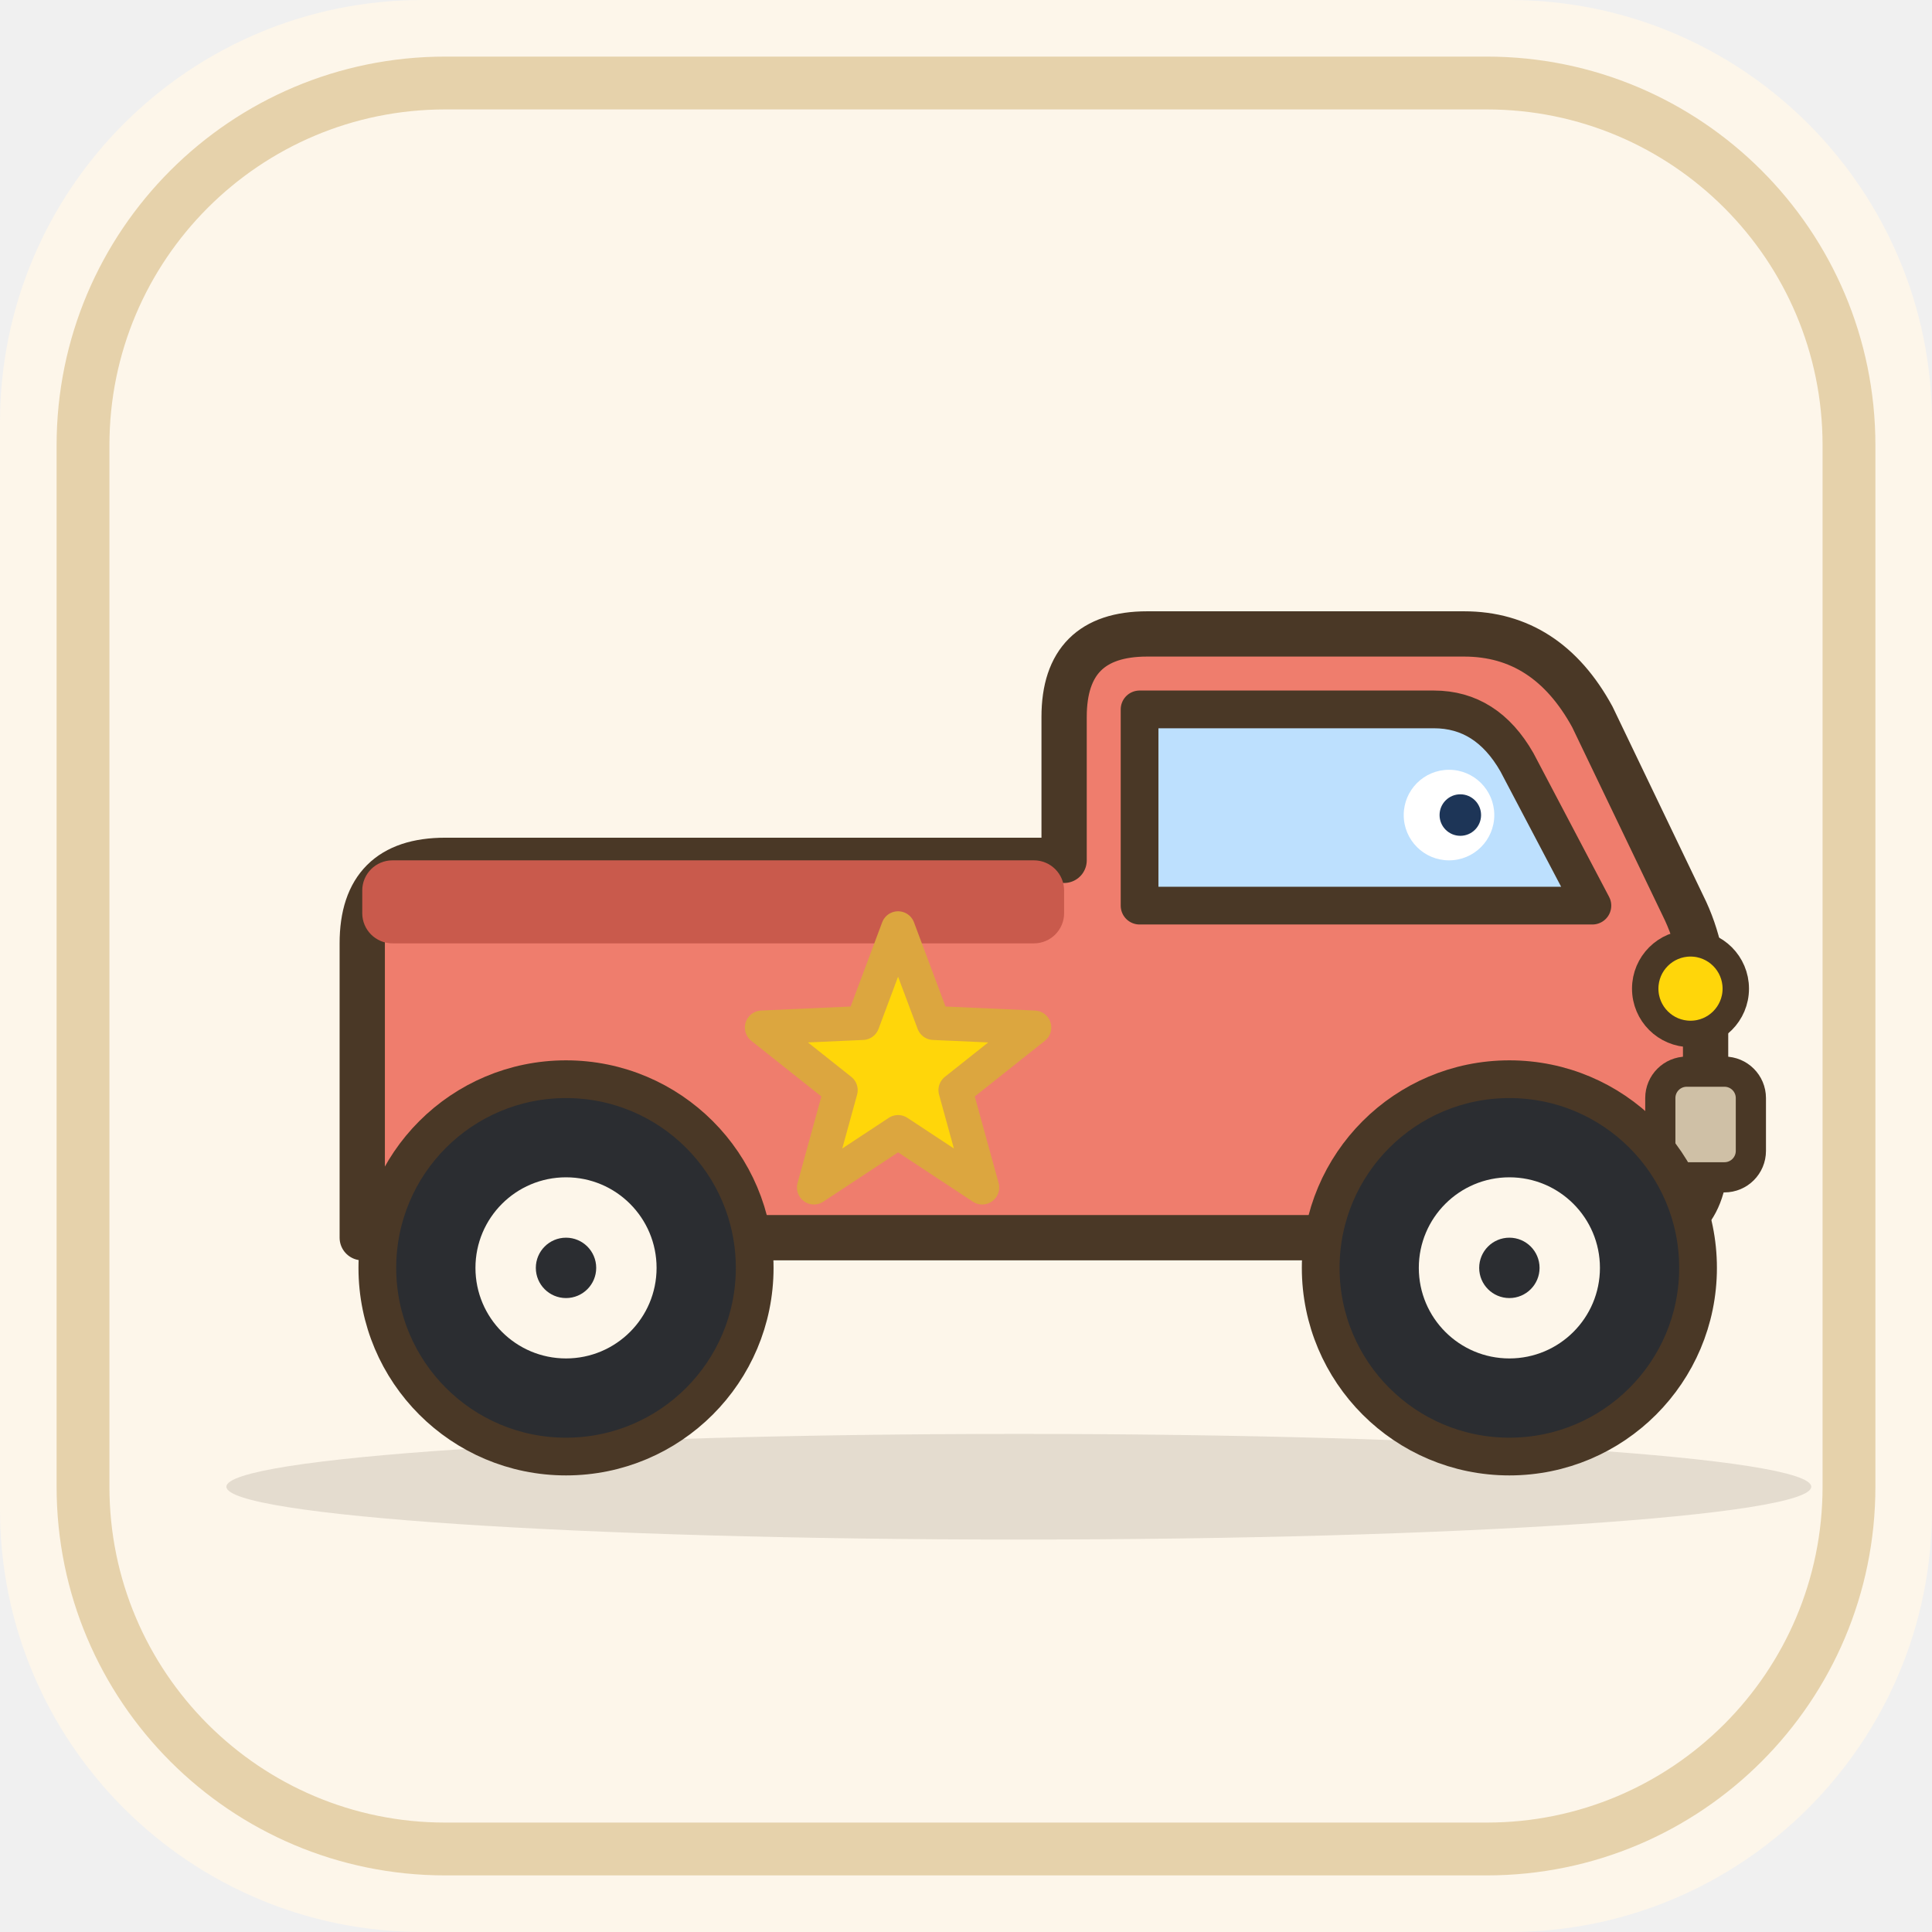
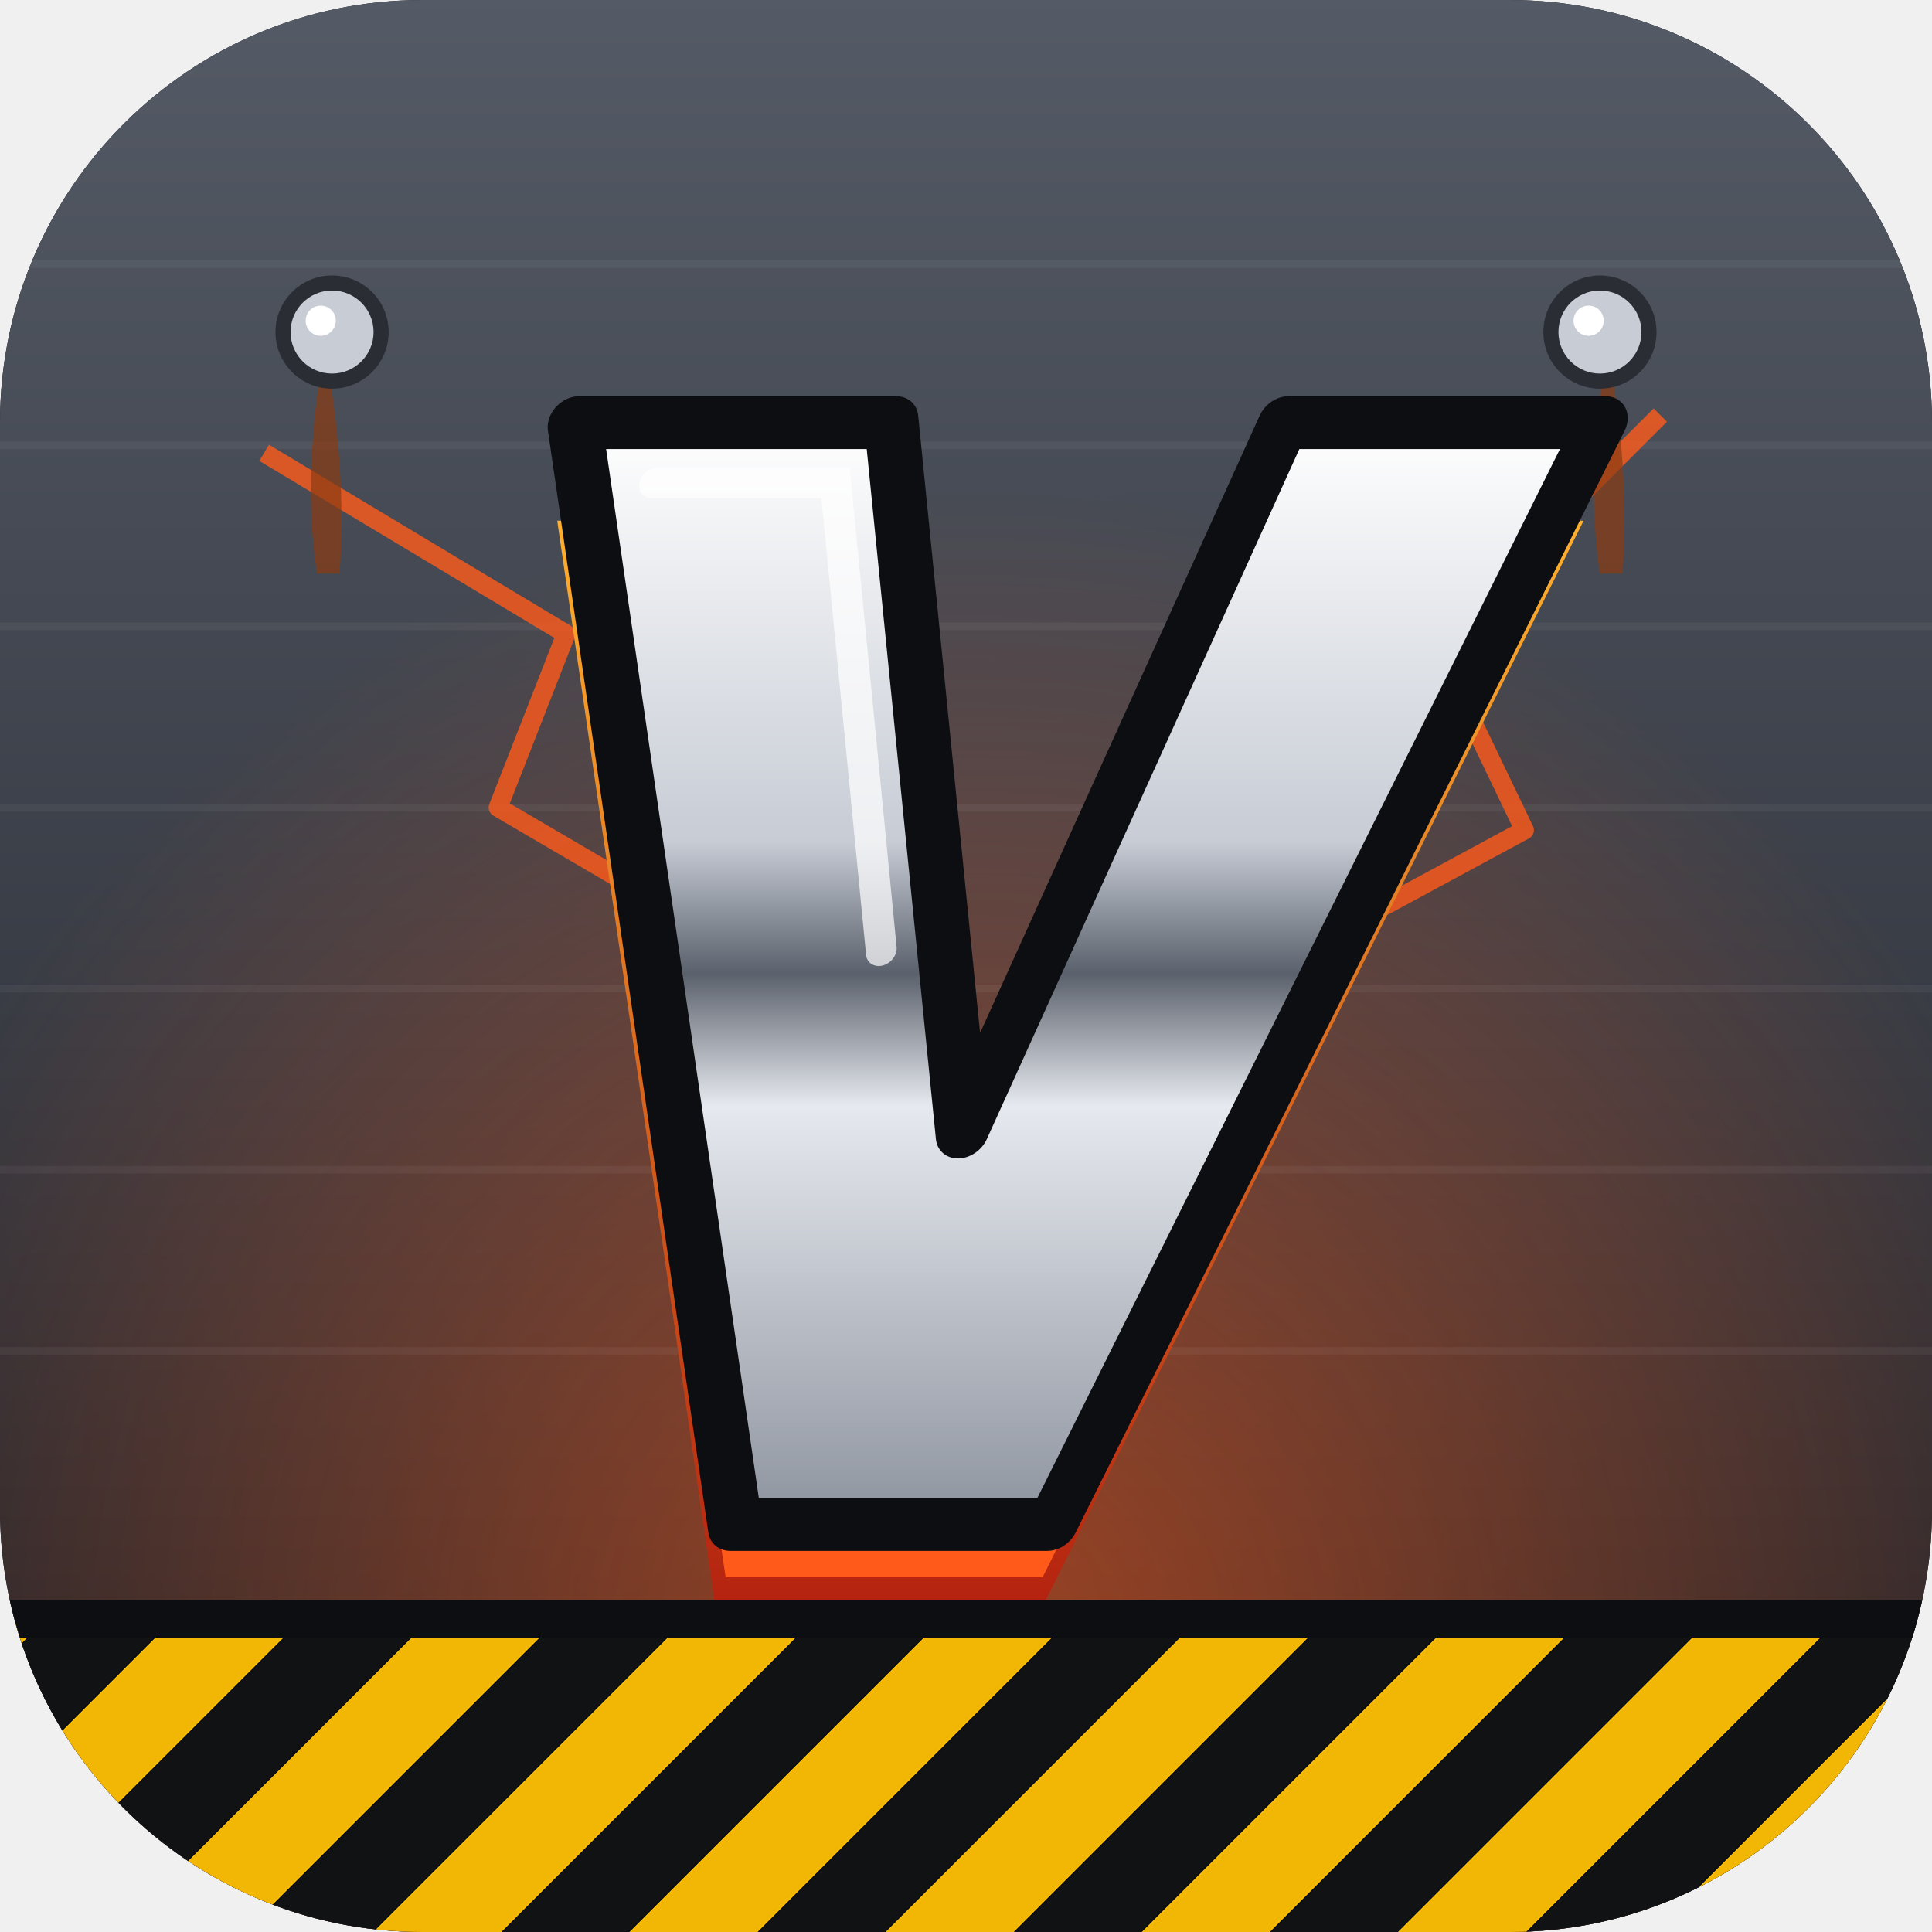
<svg xmlns="http://www.w3.org/2000/svg" viewBox="0 0 512 512" width="512" height="512">
-   <rect x="0" y="0" width="512" height="512" rx="112" fill="#fdf6ea" />
-   <rect x="22" y="22" width="468" height="468" rx="96" fill="none" stroke="#e6d2ab" stroke-width="14" />
-   <ellipse cx="270" cy="394" rx="210" ry="14" fill="#4a3826" opacity=".14" />
-   <path d="M96 328 L96 250 Q96 228 118 228 L282 228 L282 190 Q282 168 304 168 L388 168 Q410 168 422 190 L446 240 Q452 252 452 268 L452 306 Q452 328 430 328 Z" fill="#ef7d6d" stroke="#4a3826" stroke-width="12" stroke-linejoin="round" />
-   <rect x="96" y="228" width="186" height="22" rx="8" fill="#c95a4c" />
-   <path d="M302 188 L380 188 Q394 188 402 202 L422 240 L302 240 Z" fill="#bde0fe" stroke="#4a3826" stroke-width="10" stroke-linejoin="round" />
-   <circle cx="384" cy="216" r="12" fill="#fff" />
-   <circle cx="387" cy="216" r="5.5" fill="#1d3557" />
-   <rect x="440" y="284" width="24" height="28" rx="7" fill="#cfc0a6" stroke="#4a3826" stroke-width="8" />
-   <circle cx="448" cy="262" r="12" fill="#ffd60a" stroke="#4a3826" stroke-width="7" />
-   <path d="M238.0,246.0 L247.4,271.1 L274.1,272.3 L253.2,288.9 L260.3,314.7 L238.0,300.0 L215.7,314.7 L222.8,288.9 L201.9,272.3 L228.6,271.1 Z" fill="#ffd60a" stroke="#dca63f" stroke-width="9" stroke-linejoin="round" />
-   <g>
-     <circle cx="150" cy="336" r="50" fill="#2b2d31" stroke="#4a3826" stroke-width="10" />
-     <circle cx="150" cy="336" r="24" fill="#fdf6ea" />
-     <circle cx="150" cy="336" r="8" fill="#2b2d31" />
-   </g>
-   <g>
-     <circle cx="400" cy="336" r="50" fill="#2b2d31" stroke="#4a3826" stroke-width="10" />
-     <circle cx="400" cy="336" r="24" fill="#fdf6ea" />
-     <circle cx="400" cy="336" r="8" fill="#2b2d31" />
+   <defs>
+     <linearGradient id="plate" x1="0" y1="0" x2="0" y2="1">
+       <stop offset="0" stop-color="#555b66" />
+       <stop offset=".55" stop-color="#363a43" />
+       <stop offset="1" stop-color="#1a1c21" />
+     </linearGradient>
+     <linearGradient id="chrome" x1="0" y1="0" x2="0" y2="1">
+       <stop offset="0" stop-color="#ffffff" />
+       <stop offset=".38" stop-color="#c7ccd5" />
+       <stop offset=".5" stop-color="#5b616c" />
+       <stop offset=".62" stop-color="#e6e9ef" />
+       <stop offset="1" stop-color="#8d939e" />
+     </linearGradient>
+     <linearGradient id="molten" x1="0" y1="0" x2="0" y2="1">
+       <stop offset="0" stop-color="#ffb02e" />
+       <stop offset="1" stop-color="#b3200f" />
+     </linearGradient>
+     <radialGradient id="glow" cx=".5" cy=".85" r=".6">
+       <stop offset="0" stop-color="#ff5a1a" stop-opacity=".55" />
+       <stop offset="1" stop-color="#ff5a1a" stop-opacity="0" />
+     </radialGradient>
+     <pattern id="haz" width="48" height="48" patternUnits="userSpaceOnUse" patternTransform="rotate(45)">
+       <rect width="48" height="48" fill="#111214" />
+       <rect width="24" height="48" fill="#f2b705" />
+     </pattern>
+     <clipPath id="sq">
+       <rect width="512" height="512" rx="112" />
+     </clipPath>
+   </defs>
+   <g clip-path="url(#sq)">
+     <rect width="512" height="512" fill="#0d0e12" />
+     <rect width="512" height="512" fill="url(#plate)" />
+     <rect width="512" height="512" fill="url(#glow)" />
+     <g stroke="#ffffff" stroke-opacity=".05" stroke-width="2">
+       <path d="M0 70 H512 M0 118 H512 M0 166 H512 M0 214 H512 M0 262 H512 M0 310 H512 M0 358 H512" />
+     </g>
+     <path d="M70 120 L150 168 L132 214 L214 262 M440 110 L380 170 L404 220 L330 260" fill="none" stroke="#ff5a1a" stroke-width="5" stroke-linejoin="round" opacity=".8" />
+     <g>
+       <path d="M86 92 q-6 34 -2 60 l6 0 q2 -28 -4 -60z M426 92 q-6 34 -2 60 l6 0 q2 -28 -4 -60z" fill="#8a3b12" opacity=".7" />
+       <circle cx="88" cy="88" r="15" fill="#2a2d34" />
+       <circle cx="88" cy="88" r="11" fill="#c7ccd5" />
+       <circle cx="85" cy="85" r="4" fill="#ffffff" />
+       <circle cx="424" cy="88" r="15" fill="#2a2d34" />
+       <circle cx="424" cy="88" r="11" fill="#c7ccd5" />
+       <circle cx="421" cy="85" r="4" fill="#ffffff" />
+     </g>
+     <g transform="skewX(-10) translate(46 0)">
+       <path d="M126 112 H210 L262 300 L314 112 H398 L304 404 H220 Z" fill="url(#molten)" transform="translate(0 26)" />
+       <path d="M126 112 H210 L262 300 L314 112 H398 L304 404 H220 Z" fill="#ff5a1a" transform="translate(0 14)" />
+       <path d="M126 112 H210 L262 300 L314 112 H398 L304 404 H220 Z" fill="url(#chrome)" stroke="#0d0e12" stroke-width="14" stroke-linejoin="round" />
+       <path d="M150 128 H198 L232 252" fill="none" stroke="#ffffff" stroke-width="8" stroke-linecap="round" opacity=".7" />
+     </g>
+     <rect x="0" y="430" width="512" height="82" fill="url(#haz)" />
+     <rect x="0" y="424" width="512" height="10" fill="#0d0e12" />
  </g>
</svg>
